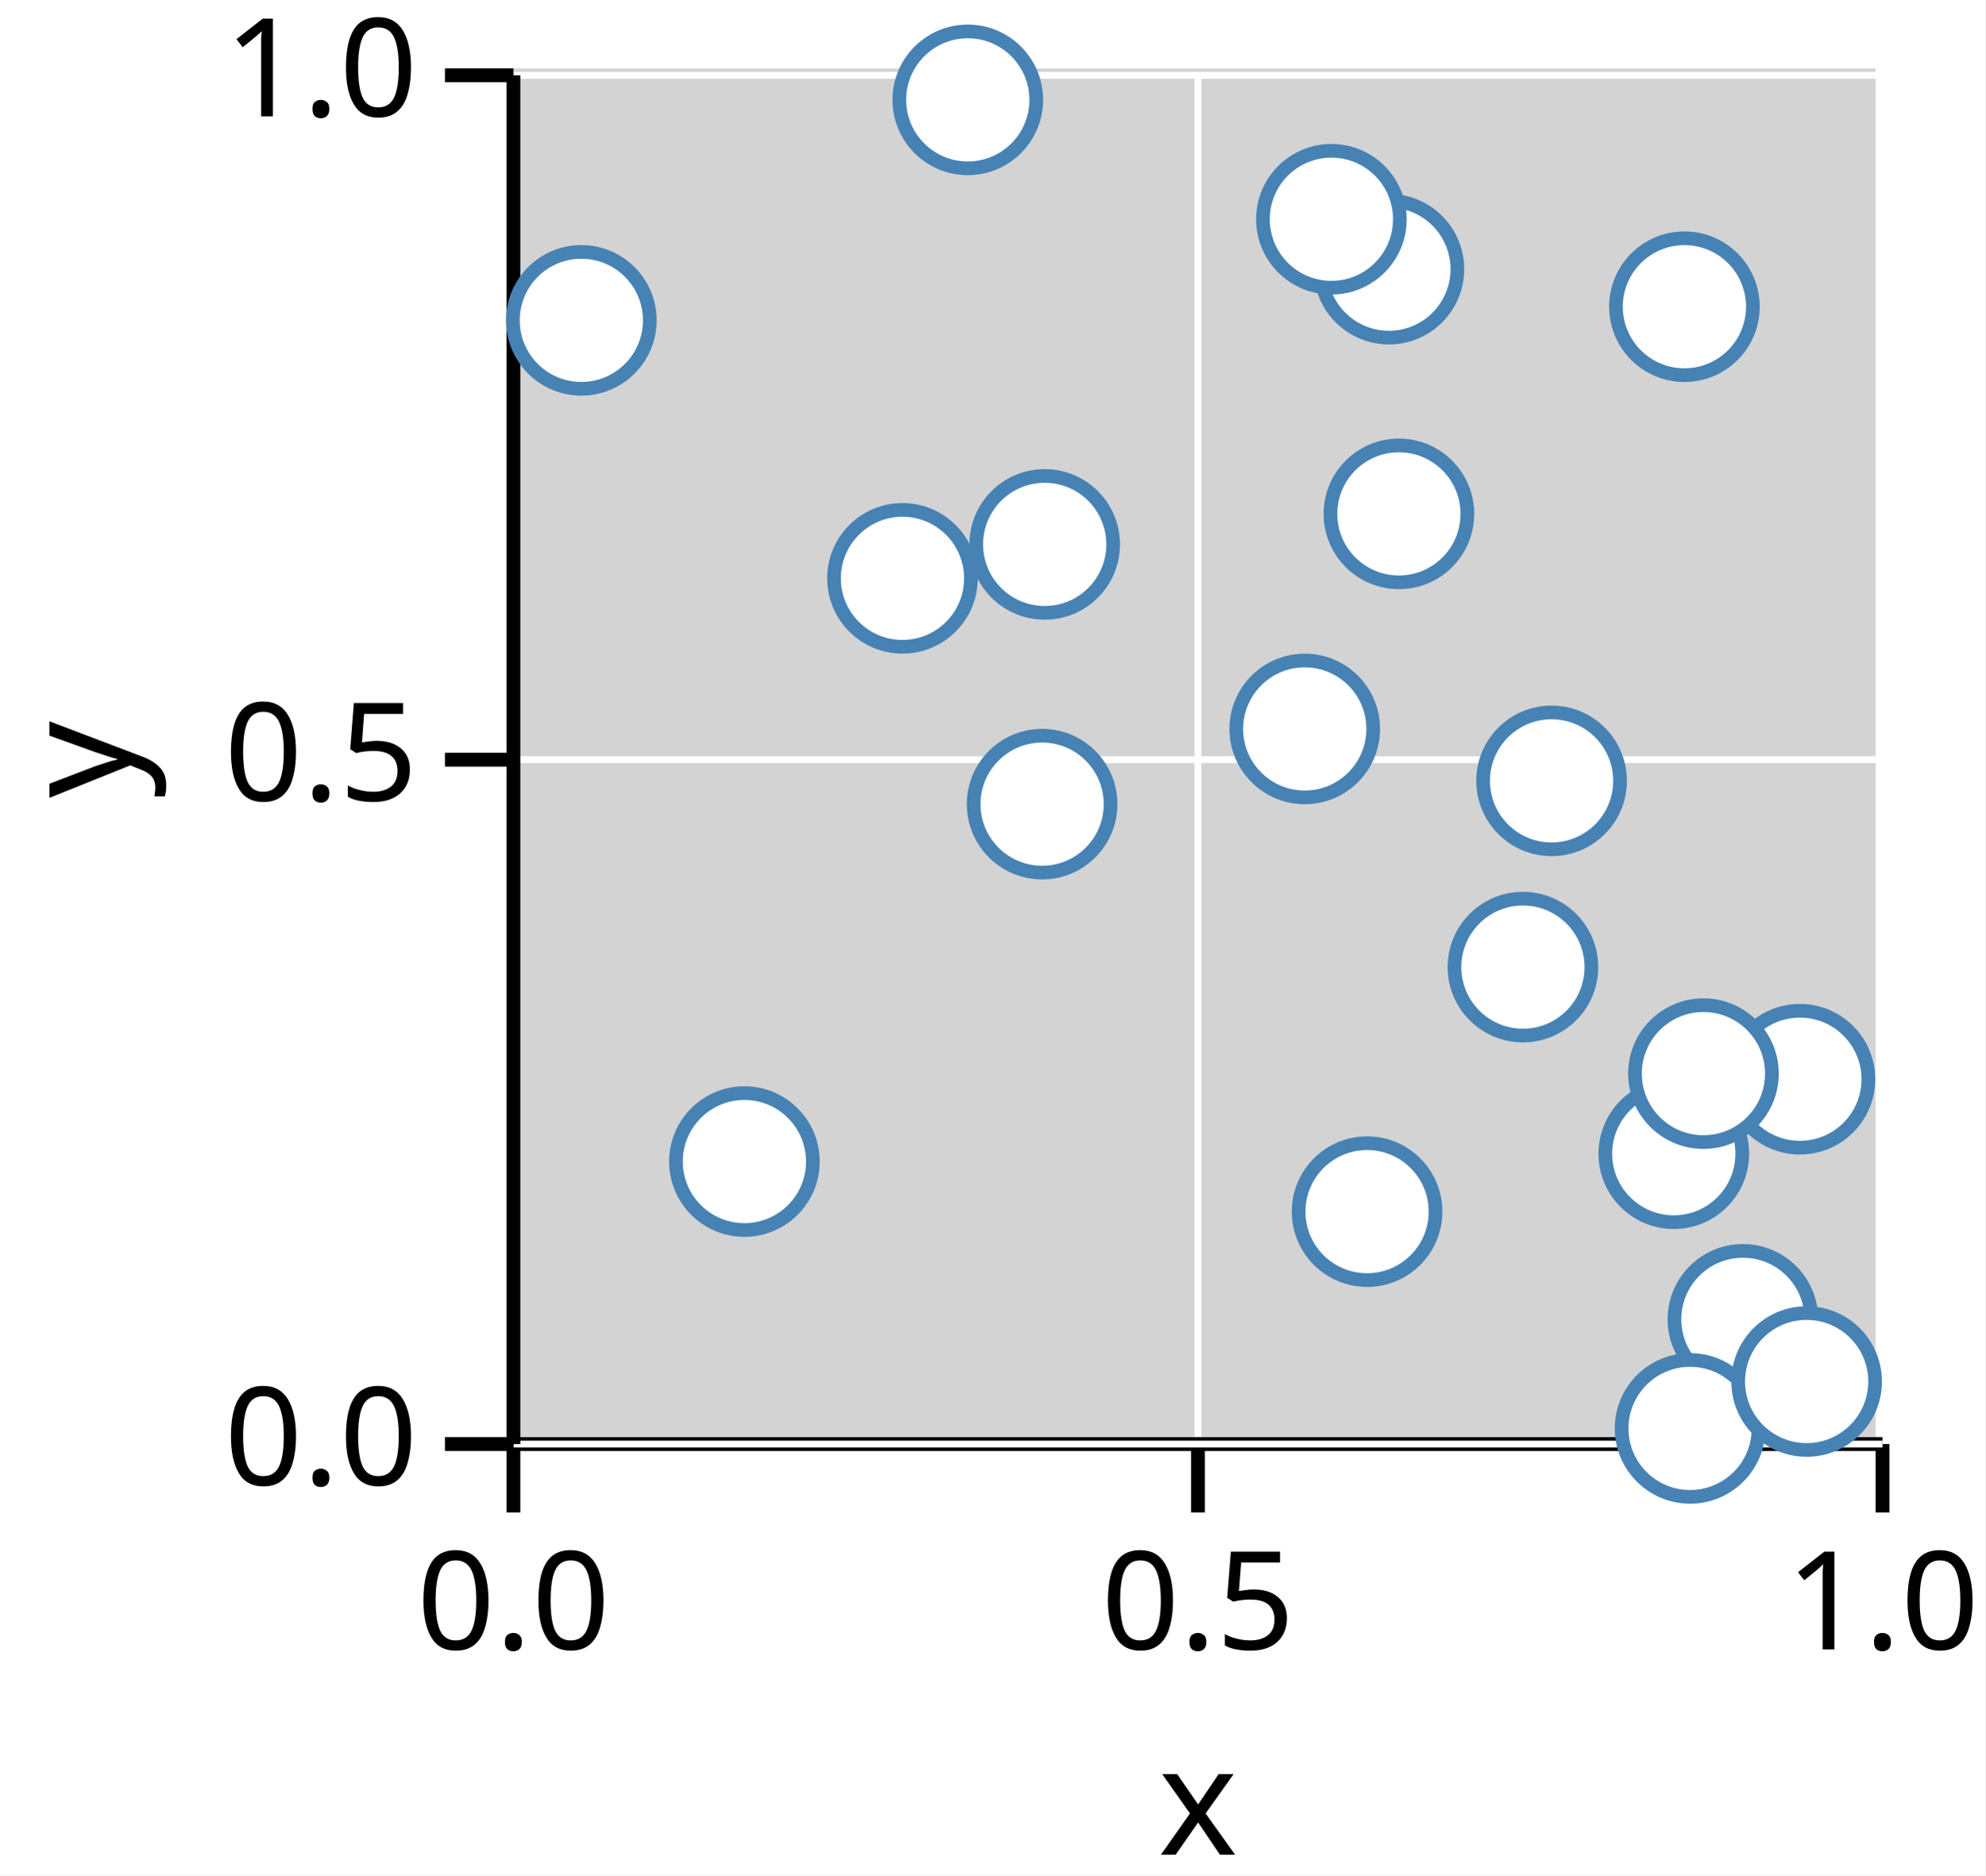
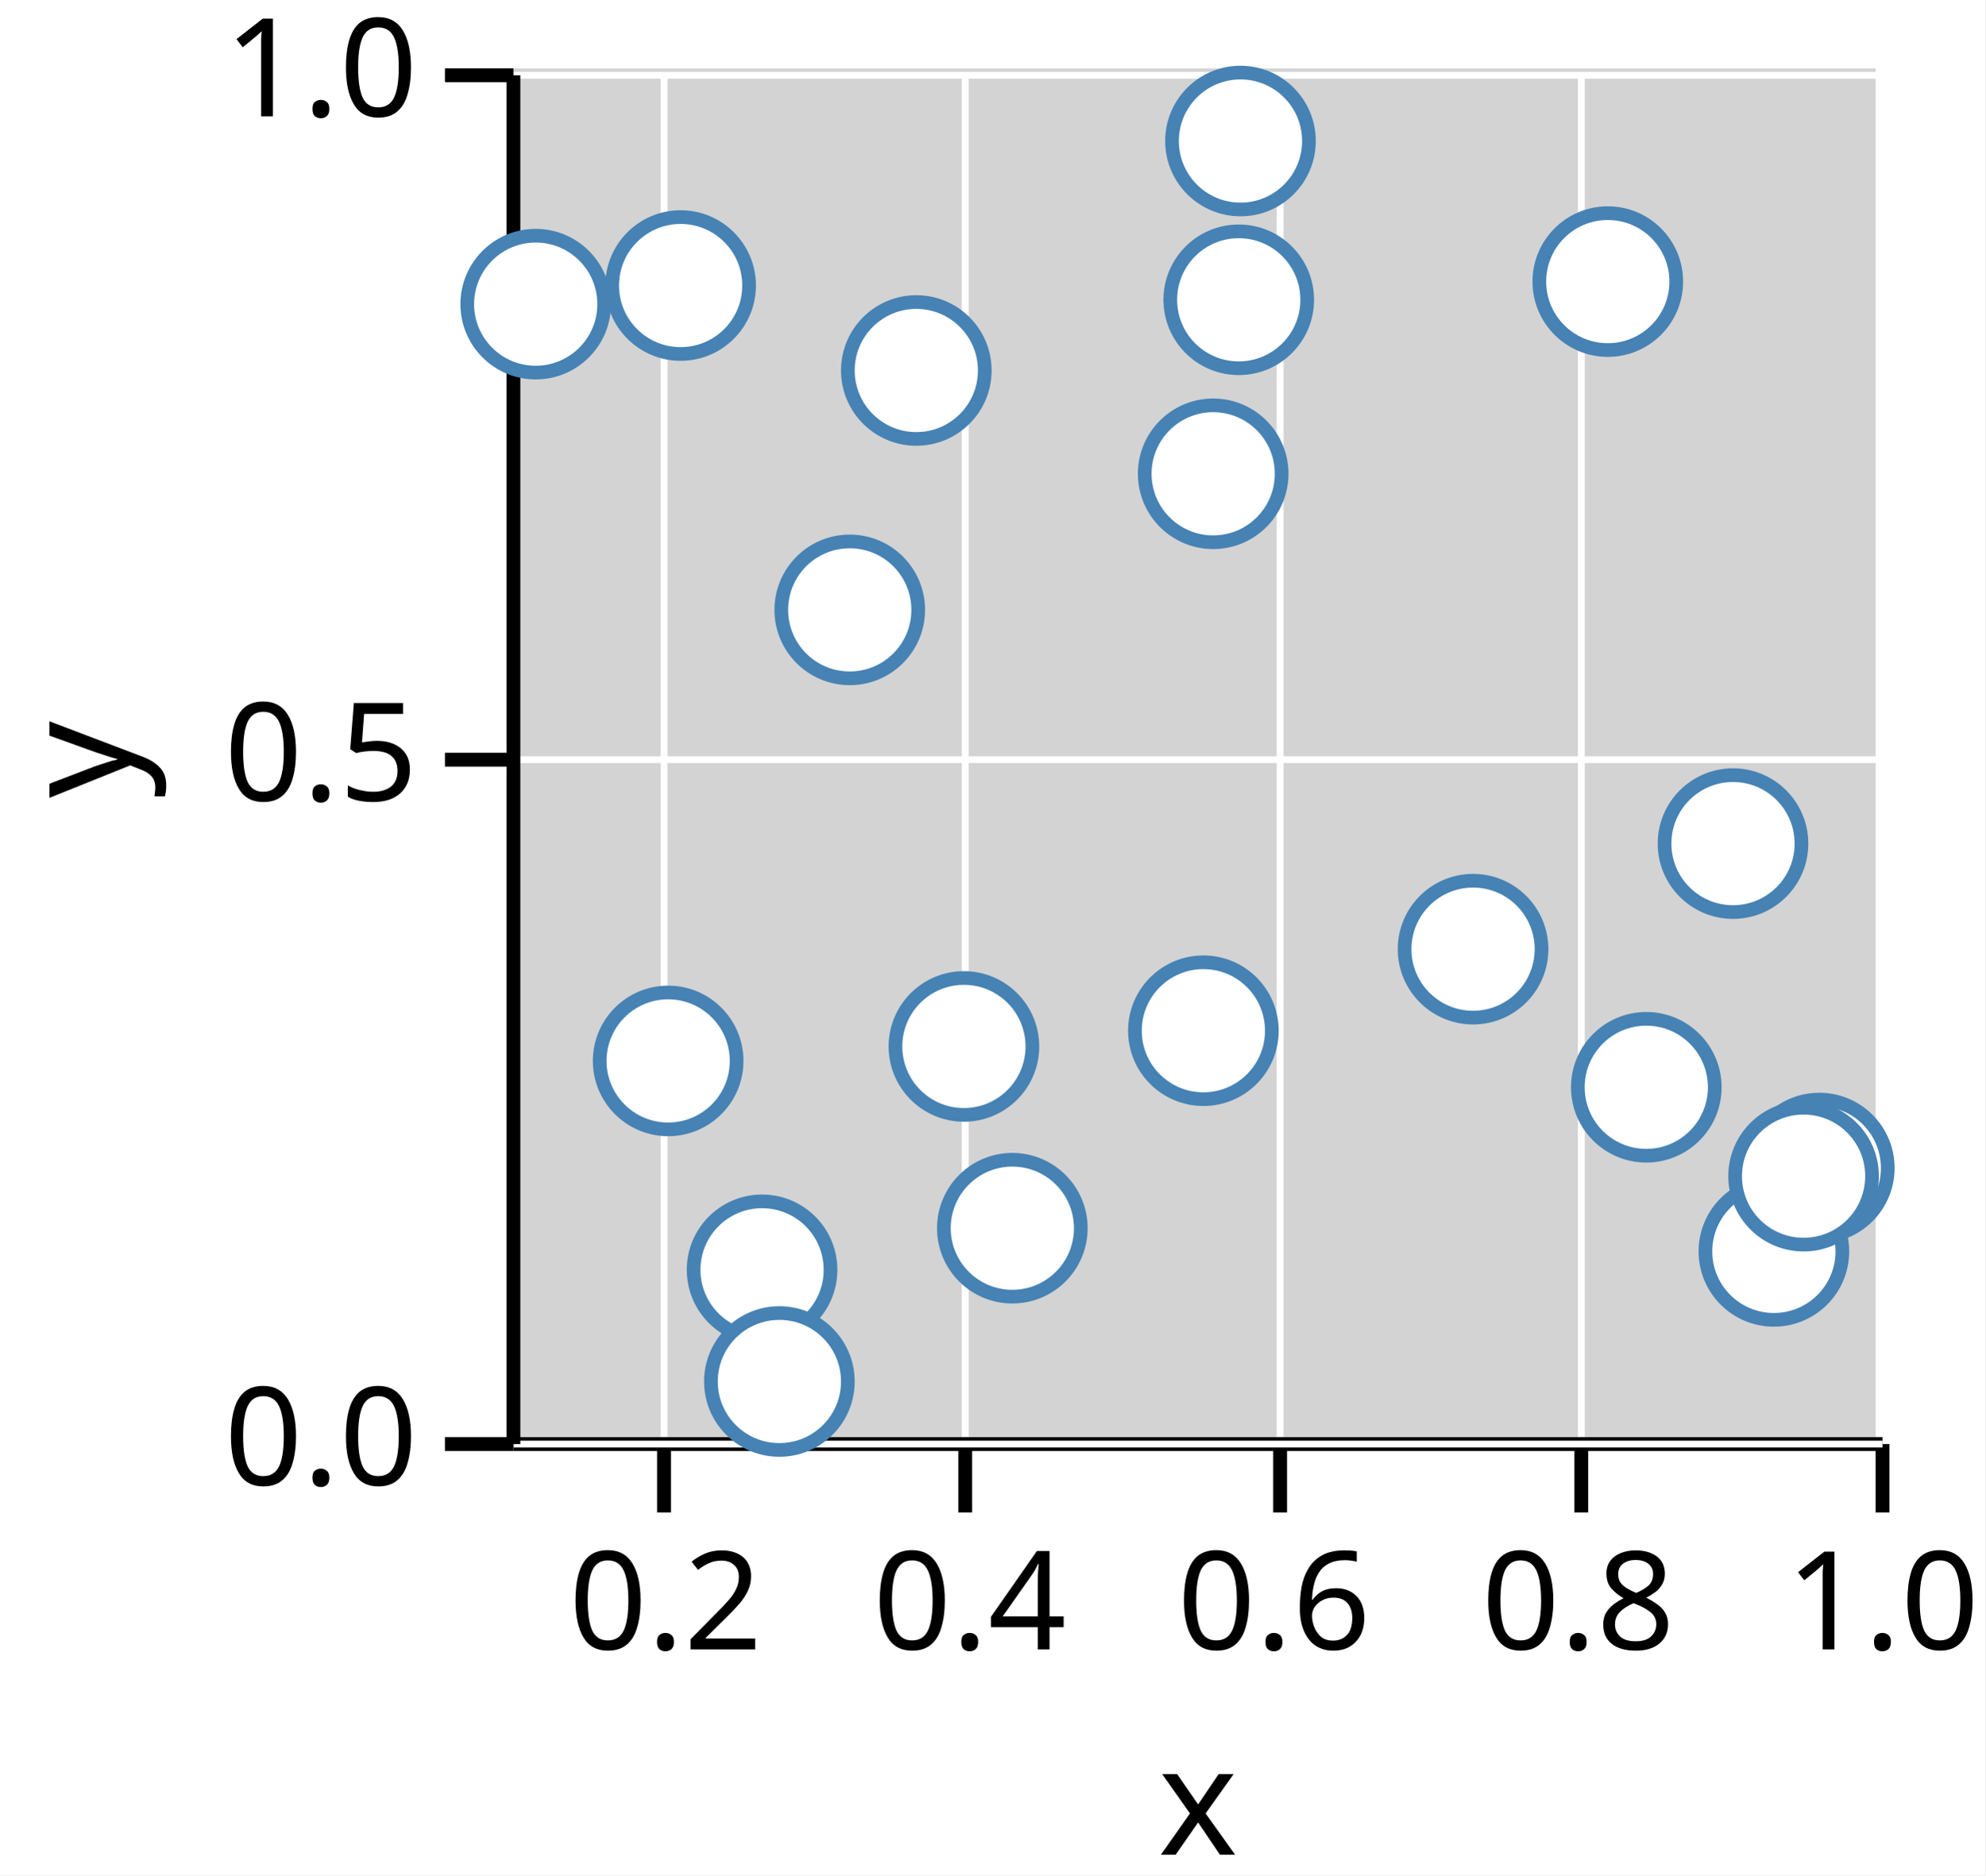
<svg xmlns="http://www.w3.org/2000/svg" version="1.1" class="marks" width="145" height="137" viewBox="0 0 145 137">
  <rect width="145" height="137" fill="white" />
  <g fill="none" stroke-miterlimit="10" transform="translate(37,5)">
    <g class="mark-group role-frame root" role="graphics-object" aria-roledescription="group mark container">
      <g transform="translate(0,0)">
        <path class="background" aria-hidden="true" d="M0,0h100v100h-100Z" fill="lightgray" />
        <g>
-           <g class="mark-group role-axis" role="graphics-symbol" aria-roledescription="axis" aria-label="X-axis titled 'x' for a linear scale with values from 0.0 to 1.0">
+           <g class="mark-group role-axis" role="graphics-symbol" aria-roledescription="axis" aria-label="X-axis titled 'x' for a linear scale with values from 0.1 to 1.0">
            <g transform="translate(0.5,100.5)">
              <path class="background" aria-hidden="true" d="M0,0h0v0h0Z" pointer-events="none" />
              <g>
                <g class="mark-rule role-axis-grid" pointer-events="none">
-                   <line transform="translate(0,0)" x2="0" y2="-100" stroke="white" stroke-width="0.5" stroke-dasharray="0" opacity="1" />
-                   <line transform="translate(50,0)" x2="0" y2="-100" stroke="white" stroke-width="0.5" stroke-dasharray="0" opacity="1" />
+                   <line transform="translate(11,0)" x2="0" y2="-100" stroke="white" stroke-width="0.5" stroke-dasharray="0" opacity="1" />
+                   <line transform="translate(33,0)" x2="0" y2="-100" stroke="white" stroke-width="0.5" stroke-dasharray="0" opacity="1" />
+                   <line transform="translate(56,0)" x2="0" y2="-100" stroke="white" stroke-width="0.5" stroke-dasharray="0" opacity="1" />
+                   <line transform="translate(78,0)" x2="0" y2="-100" stroke="white" stroke-width="0.5" stroke-dasharray="0" opacity="1" />
                  <line transform="translate(100,0)" x2="0" y2="-100" stroke="white" stroke-width="0.5" stroke-dasharray="0" opacity="1" />
                </g>
                <g class="mark-rule role-axis-tick" pointer-events="none">
-                   <line transform="translate(0,0)" x2="0" y2="5" stroke="black" stroke-width="1.01" opacity="1" />
-                   <line transform="translate(50,0)" x2="0" y2="5" stroke="black" stroke-width="1.01" opacity="1" />
+                   <line transform="translate(11,0)" x2="0" y2="5" stroke="black" stroke-width="1.01" opacity="1" />
+                   <line transform="translate(33,0)" x2="0" y2="5" stroke="black" stroke-width="1.01" opacity="1" />
+                   <line transform="translate(56,0)" x2="0" y2="5" stroke="black" stroke-width="1.01" opacity="1" />
+                   <line transform="translate(78,0)" x2="0" y2="5" stroke="black" stroke-width="1.01" opacity="1" />
                  <line transform="translate(100,0)" x2="0" y2="5" stroke="black" stroke-width="1.01" opacity="1" />
                </g>
                <g class="mark-text role-axis-label" pointer-events="none">
-                   <text text-anchor="middle" transform="translate(0,15)" font-family="sans-serif" font-size="10px" font-style="normal" font-weight="400" fill="black" opacity="1">0.0</text>
-                   <text text-anchor="middle" transform="translate(50,15)" font-family="sans-serif" font-size="10px" font-style="normal" font-weight="400" fill="black" opacity="1">0.5</text>
+                   <text text-anchor="middle" transform="translate(11.11111,15)" font-family="sans-serif" font-size="10px" font-style="normal" font-weight="400" fill="black" opacity="1">0.2</text>
+                   <text text-anchor="middle" transform="translate(33.33333,15)" font-family="sans-serif" font-size="10px" font-style="normal" font-weight="400" fill="black" opacity="1">0.4</text>
+                   <text text-anchor="middle" transform="translate(55.55556,15)" font-family="sans-serif" font-size="10px" font-style="normal" font-weight="400" fill="black" opacity="1">0.6</text>
+                   <text text-anchor="middle" transform="translate(77.77778,15)" font-family="sans-serif" font-size="10px" font-style="normal" font-weight="400" fill="black" opacity="1">0.8</text>
                  <text text-anchor="middle" transform="translate(100,15)" font-family="sans-serif" font-size="10px" font-style="normal" font-weight="400" fill="black" opacity="1">1.0</text>
                </g>
                <g class="mark-rule role-axis-domain" pointer-events="none">
                  <line transform="translate(0,0)" x2="100" y2="0" stroke="black" stroke-width="1.01" opacity="1" />
                </g>
                <g class="mark-text role-axis-title" pointer-events="none">
                  <text text-anchor="middle" transform="translate(50,30)" font-family="sans-serif" font-size="11px" font-style="normal" font-weight="400" fill="black" opacity="1">x</text>
                </g>
              </g>
              <path class="foreground" aria-hidden="true" d="" pointer-events="none" display="none" />
            </g>
          </g>
          <g class="mark-group role-axis" role="graphics-symbol" aria-roledescription="axis" aria-label="Y-axis titled 'y' for a linear scale with values from 0.0 to 1.0">
            <g transform="translate(0.5,0.5)">
              <path class="background" aria-hidden="true" d="M0,0h0v0h0Z" pointer-events="none" />
              <g>
                <g class="mark-rule role-axis-grid" pointer-events="none">
                  <line transform="translate(0,100)" x2="100" y2="0" stroke="white" stroke-width="0.5" stroke-dasharray="0" opacity="1" />
                  <line transform="translate(0,50)" x2="100" y2="0" stroke="white" stroke-width="0.5" stroke-dasharray="0" opacity="1" />
                  <line transform="translate(0,0)" x2="100" y2="0" stroke="white" stroke-width="0.5" stroke-dasharray="0" opacity="1" />
                </g>
                <g class="mark-rule role-axis-tick" pointer-events="none">
                  <line transform="translate(0,100)" x2="-5" y2="0" stroke="black" stroke-width="1.01" opacity="1" />
                  <line transform="translate(0,50)" x2="-5" y2="0" stroke="black" stroke-width="1.01" opacity="1" />
                  <line transform="translate(0,0)" x2="-5" y2="0" stroke="black" stroke-width="1.01" opacity="1" />
                </g>
                <g class="mark-text role-axis-label" pointer-events="none">
                  <text text-anchor="end" transform="translate(-7,103)" font-family="sans-serif" font-size="10px" font-style="normal" font-weight="400" fill="black" opacity="1">0.0</text>
                  <text text-anchor="end" transform="translate(-7,53)" font-family="sans-serif" font-size="10px" font-style="normal" font-weight="400" fill="black" opacity="1">0.5</text>
                  <text text-anchor="end" transform="translate(-7,3)" font-family="sans-serif" font-size="10px" font-style="normal" font-weight="400" fill="black" opacity="1">1.0</text>
                </g>
                <g class="mark-rule role-axis-domain" pointer-events="none">
                  <line transform="translate(0,100)" x2="0" y2="-100" stroke="black" stroke-width="1.01" opacity="1" />
                </g>
                <g class="mark-text role-axis-title" pointer-events="none">
                  <text text-anchor="middle" transform="translate(-26,50) rotate(-90) translate(0,-2)" font-family="sans-serif" font-size="11px" font-style="normal" font-weight="400" fill="black" opacity="1">y</text>
                </g>
              </g>
              <path class="foreground" aria-hidden="true" d="" pointer-events="none" display="none" />
            </g>
          </g>
          <g class="mark-group role-scope" role="graphics-object" aria-roledescription="group mark container">
            <g transform="translate(0,0)">
              <path class="background" aria-hidden="true" d="M0,0h0v0h0Z" />
              <g>
                <g class="mark-symbol role-mark points" role="graphics-symbol" aria-roledescription="symbol mark container">
-                   <path transform="translate(86.03145,17.40695)" d="M5,0A5,5,0,1,1,-5,0A5,5,0,1,1,5,0" fill="white" stroke="steelblue" stroke-width="1" opacity="1" />
-                   <path transform="translate(74.23614,65.65343)" d="M5,0A5,5,0,1,1,-5,0A5,5,0,1,1,5,0" fill="white" stroke="steelblue" stroke-width="1" opacity="1" />
-                   <path transform="translate(90.30443,91.38672)" d="M5,0A5,5,0,1,1,-5,0A5,5,0,1,1,5,0" fill="white" stroke="steelblue" stroke-width="1" opacity="1" />
-                   <path transform="translate(5.460706,18.4037)" d="M5,0A5,5,0,1,1,-5,0A5,5,0,1,1,5,0" fill="white" stroke="steelblue" stroke-width="1" opacity="1" />
-                   <path transform="translate(58.29993,48.2538)" d="M5,0A5,5,0,1,1,-5,0A5,5,0,1,1,5,0" fill="white" stroke="steelblue" stroke-width="1" opacity="1" />
-                   <path transform="translate(64.44691,14.66457)" d="M5,0A5,5,0,1,1,-5,0A5,5,0,1,1,5,0" fill="white" stroke="steelblue" stroke-width="1" opacity="1" />
-                   <path transform="translate(17.37189,79.85973)" d="M5,0A5,5,0,1,1,-5,0A5,5,0,1,1,5,0" fill="white" stroke="steelblue" stroke-width="1" opacity="1" />
-                   <path transform="translate(39.3048,34.77164)" d="M5,0A5,5,0,1,1,-5,0A5,5,0,1,1,5,0" fill="white" stroke="steelblue" stroke-width="1" opacity="1" />
-                   <path transform="translate(60.24688,11.01739)" d="M5,0A5,5,0,1,1,-5,0A5,5,0,1,1,5,0" fill="white" stroke="steelblue" stroke-width="1" opacity="1" />
-                   <path transform="translate(65.17695,32.5419)" d="M5,0A5,5,0,1,1,-5,0A5,5,0,1,1,5,0" fill="white" stroke="steelblue" stroke-width="1" opacity="1" />
-                   <path transform="translate(28.91703,37.25117)" d="M5,0A5,5,0,1,1,-5,0A5,5,0,1,1,5,0" fill="white" stroke="steelblue" stroke-width="1" opacity="1" />
-                   <path transform="translate(86.4452,99.35628)" d="M5,0A5,5,0,1,1,-5,0A5,5,0,1,1,5,0" fill="white" stroke="steelblue" stroke-width="1" opacity="1" />
-                   <path transform="translate(94.95774,95.92921)" d="M5,0A5,5,0,1,1,-5,0A5,5,0,1,1,5,0" fill="white" stroke="steelblue" stroke-width="1" opacity="1" />
-                   <path transform="translate(76.32829,52.04635)" d="M5,0A5,5,0,1,1,-5,0A5,5,0,1,1,5,0" fill="white" stroke="steelblue" stroke-width="1" opacity="1" />
-                   <path transform="translate(85.25547,79.28747)" d="M5,0A5,5,0,1,1,-5,0A5,5,0,1,1,5,0" fill="white" stroke="steelblue" stroke-width="1" opacity="1" />
-                   <path transform="translate(62.8522,83.51873)" d="M5,0A5,5,0,1,1,-5,0A5,5,0,1,1,5,0" fill="white" stroke="steelblue" stroke-width="1" opacity="1" />
-                   <path transform="translate(33.68706,2.295825)" d="M5,0A5,5,0,1,1,-5,0A5,5,0,1,1,5,0" fill="white" stroke="steelblue" stroke-width="1" opacity="1" />
-                   <path transform="translate(94.46594,73.84451)" d="M5,0A5,5,0,1,1,-5,0A5,5,0,1,1,5,0" fill="white" stroke="steelblue" stroke-width="1" opacity="1" />
-                   <path transform="translate(87.42017,73.43538)" d="M5,0A5,5,0,1,1,-5,0A5,5,0,1,1,5,0" fill="white" stroke="steelblue" stroke-width="1" opacity="1" />
-                   <path transform="translate(39.11642,53.74823)" d="M5,0A5,5,0,1,1,-5,0A5,5,0,1,1,5,0" fill="white" stroke="steelblue" stroke-width="1" opacity="1" />
+                   <path transform="translate(53.60489,5.302189)" d="M5,0A5,5,0,1,1,-5,0A5,5,0,1,1,5,0" fill="white" stroke="steelblue" stroke-width="1" opacity="1" />
+                   <path transform="translate(92.5662,86.42291)" d="M5,0A5,5,0,1,1,-5,0A5,5,0,1,1,5,0" fill="white" stroke="steelblue" stroke-width="1" opacity="1" />
+                   <path transform="translate(89.57996,56.63108)" d="M5,0A5,5,0,1,1,-5,0A5,5,0,1,1,5,0" fill="white" stroke="steelblue" stroke-width="1" opacity="1" />
+                   <path transform="translate(70.59335,64.34341)" d="M5,0A5,5,0,1,1,-5,0A5,5,0,1,1,5,0" fill="white" stroke="steelblue" stroke-width="1" opacity="1" />
+                   <path transform="translate(18.66171,87.76861)" d="M5,0A5,5,0,1,1,-5,0A5,5,0,1,1,5,0" fill="white" stroke="steelblue" stroke-width="1" opacity="1" />
+                   <path transform="translate(50.89592,70.3007)" d="M5,0A5,5,0,1,1,-5,0A5,5,0,1,1,5,0" fill="white" stroke="steelblue" stroke-width="1" opacity="1" />
+                   <path transform="translate(25.06598,39.55526)" d="M5,0A5,5,0,1,1,-5,0A5,5,0,1,1,5,0" fill="white" stroke="steelblue" stroke-width="1" opacity="1" />
+                   <path transform="translate(36.94159,84.72852)" d="M5,0A5,5,0,1,1,-5,0A5,5,0,1,1,5,0" fill="white" stroke="steelblue" stroke-width="1" opacity="1" />
+                   <path transform="translate(83.24665,74.43249)" d="M5,0A5,5,0,1,1,-5,0A5,5,0,1,1,5,0" fill="white" stroke="steelblue" stroke-width="1" opacity="1" />
+                   <path transform="translate(33.40502,71.44956)" d="M5,0A5,5,0,1,1,-5,0A5,5,0,1,1,5,0" fill="white" stroke="steelblue" stroke-width="1" opacity="1" />
+                   <path transform="translate(53.479,16.90154)" d="M5,0A5,5,0,1,1,-5,0A5,5,0,1,1,5,0" fill="white" stroke="steelblue" stroke-width="1" opacity="1" />
+                   <path transform="translate(95.88275,80.33337)" d="M5,0A5,5,0,1,1,-5,0A5,5,0,1,1,5,0" fill="white" stroke="steelblue" stroke-width="1" opacity="1" />
+                   <path transform="translate(29.92744,22.06604)" d="M5,0A5,5,0,1,1,-5,0A5,5,0,1,1,5,0" fill="white" stroke="steelblue" stroke-width="1" opacity="1" />
+                   <path transform="translate(80.43479,15.57228)" d="M5,0A5,5,0,1,1,-5,0A5,5,0,1,1,5,0" fill="white" stroke="steelblue" stroke-width="1" opacity="1" />
+                   <path transform="translate(12.71347,15.85962)" d="M5,0A5,5,0,1,1,-5,0A5,5,0,1,1,5,0" fill="white" stroke="steelblue" stroke-width="1" opacity="1" />
+                   <path transform="translate(94.7351,80.92826)" d="M5,0A5,5,0,1,1,-5,0A5,5,0,1,1,5,0" fill="white" stroke="steelblue" stroke-width="1" opacity="1" />
+                   <path transform="translate(51.61162,29.61306)" d="M5,0A5,5,0,1,1,-5,0A5,5,0,1,1,5,0" fill="white" stroke="steelblue" stroke-width="1" opacity="1" />
+                   <path transform="translate(2.127778,17.21953)" d="M5,0A5,5,0,1,1,-5,0A5,5,0,1,1,5,0" fill="white" stroke="steelblue" stroke-width="1" opacity="1" />
+                   <path transform="translate(19.92624,95.92844)" d="M5,0A5,5,0,1,1,-5,0A5,5,0,1,1,5,0" fill="white" stroke="steelblue" stroke-width="1" opacity="1" />
+                   <path transform="translate(11.80211,72.50749)" d="M5,0A5,5,0,1,1,-5,0A5,5,0,1,1,5,0" fill="white" stroke="steelblue" stroke-width="1" opacity="1" />
                </g>
              </g>
              <path class="foreground" aria-hidden="true" d="" display="none" />
            </g>
          </g>
        </g>
        <path class="foreground" aria-hidden="true" d="" display="none" />
      </g>
    </g>
  </g>
</svg>
